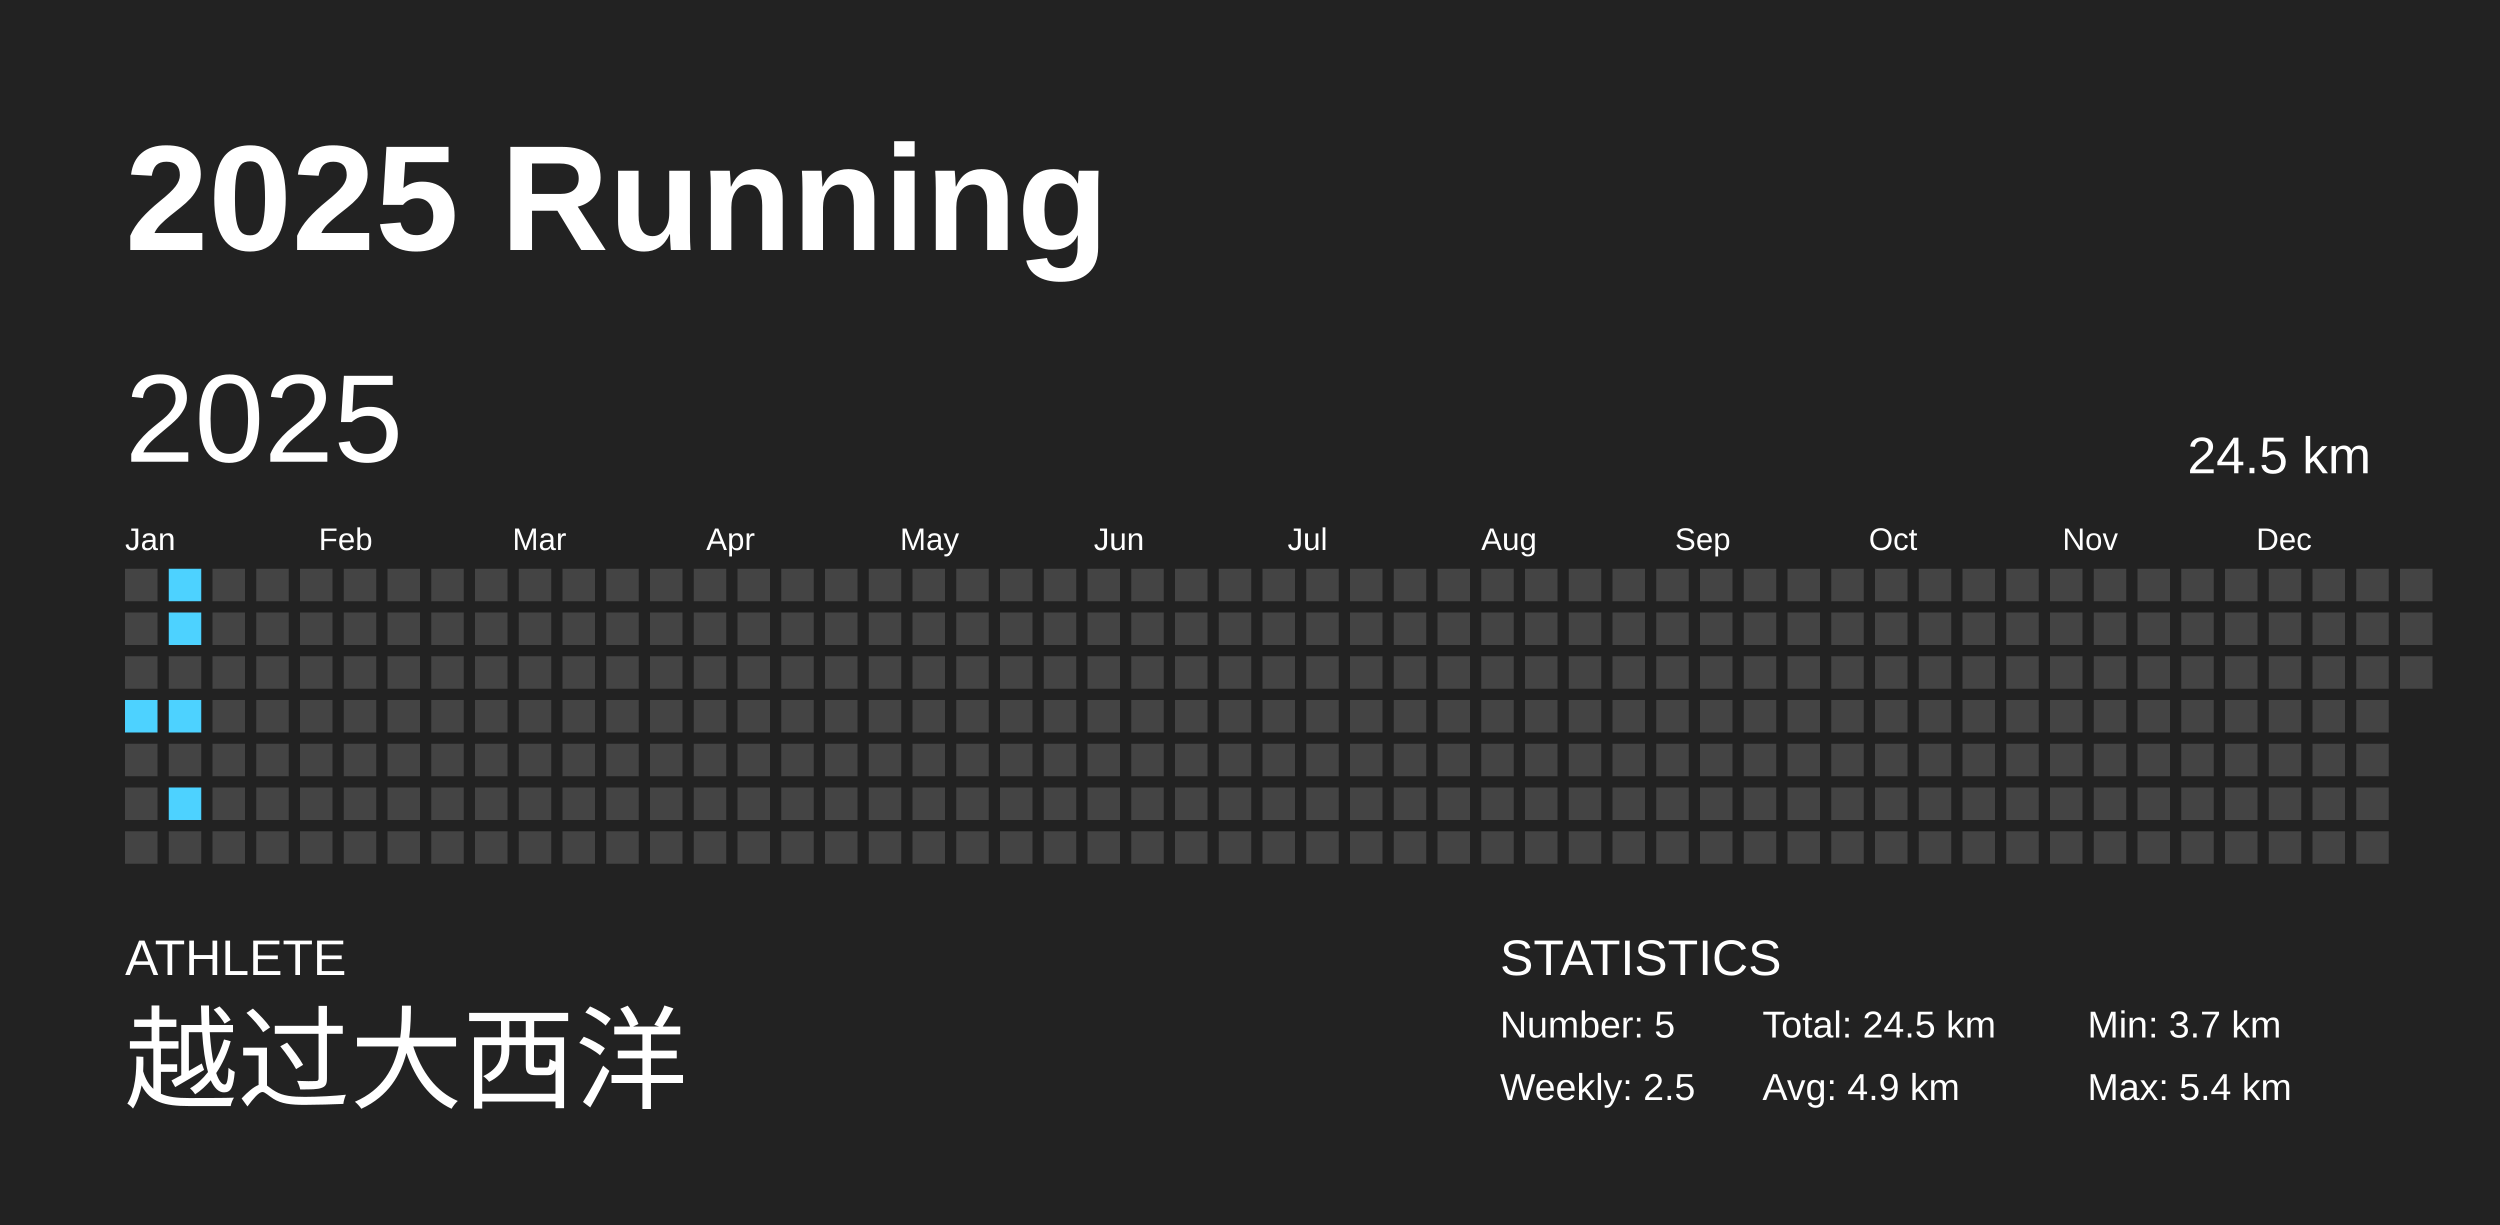
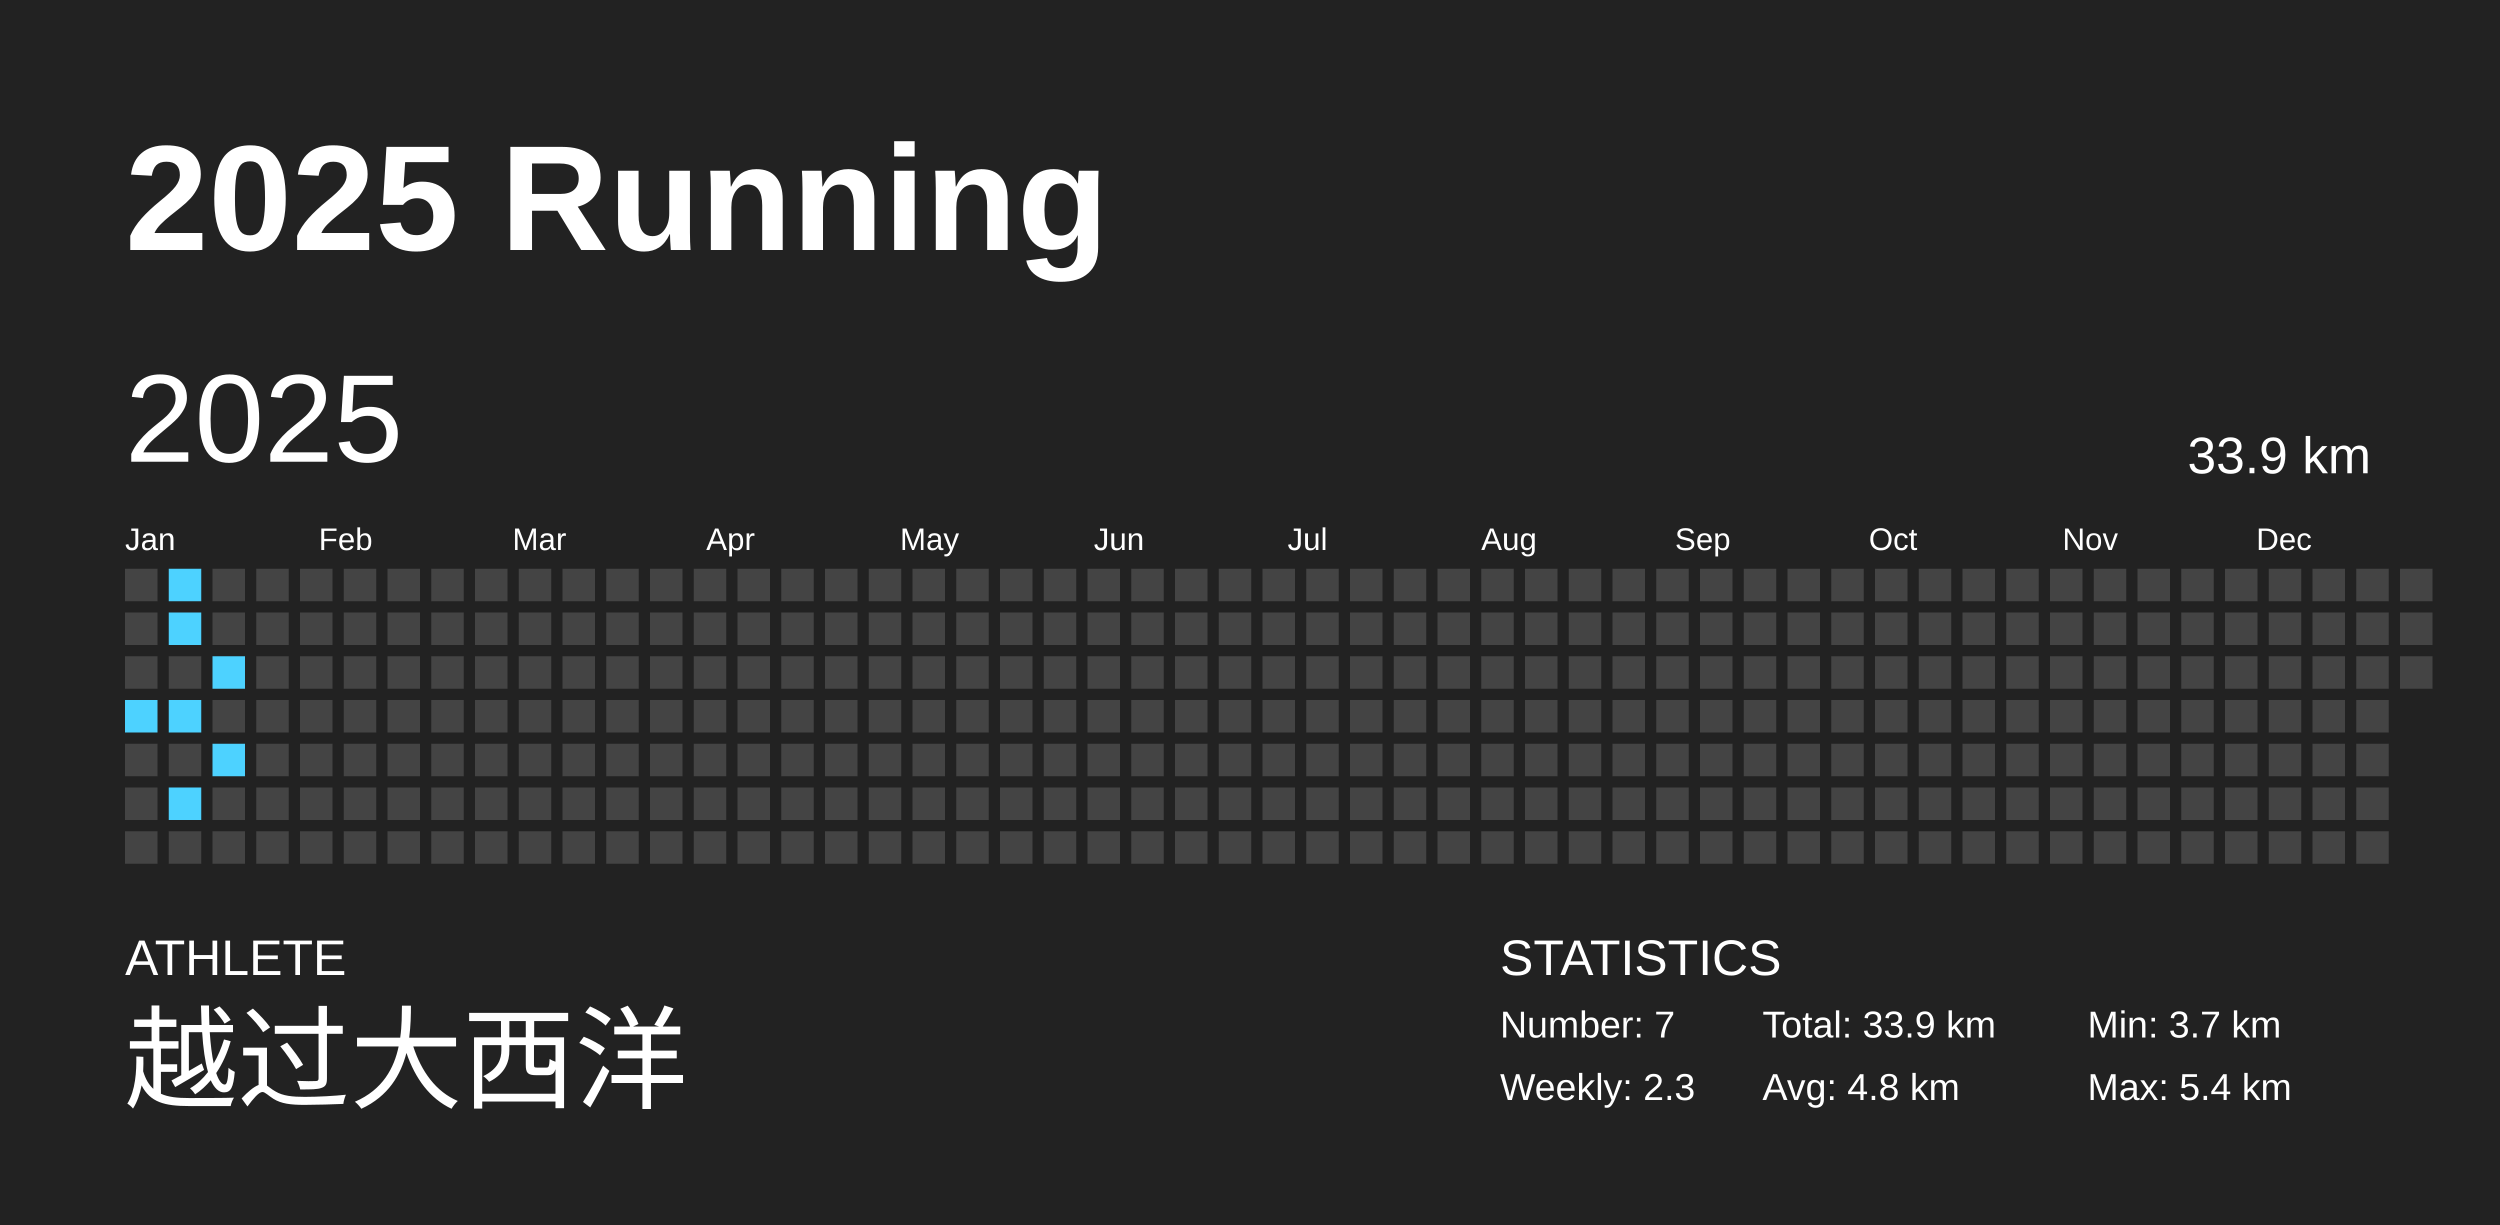
<svg xmlns="http://www.w3.org/2000/svg" baseProfile="full" height="98mm" version="1.1" viewBox="0,0,200,98" width="200mm">
  <defs />
  <rect fill="#222222" height="98" width="200" x="0" y="0" />
  <text fill="#FFFFFF" style="font-size:12px; font-family:Arial; font-weight:bold;" x="10" y="20">2025 Running</text>
  <text fill="#FFFFFF" style="font-size:4px; font-family:Arial" x="10" y="78">ATHLETE</text>
  <text fill="#FFFFFF" style="font-size:9px; font-family:Arial" x="10" y="88">越过大西洋</text>
  <text fill="#FFFFFF" style="font-size:4px; font-family:Arial" x="120" y="78">STATISTICS</text>
-   <text fill="#FFFFFF" style="font-size:3px; font-family:Arial" x="120" y="83">Number: 5</text>
-   <text fill="#FFFFFF" style="font-size:3px; font-family:Arial" x="120" y="88">Weekly: 2.5</text>
-   <text fill="#FFFFFF" style="font-size:3px; font-family:Arial" x="141" y="83">Total: 24.5 km</text>
-   <text fill="#FFFFFF" style="font-size:3px; font-family:Arial" x="141" y="88">Avg: 4.9 km</text>
+   <text fill="#FFFFFF" style="font-size:3px; font-family:Arial" x="120" y="83">Number: 7</text>
+   <text fill="#FFFFFF" style="font-size:3px; font-family:Arial" x="120" y="88">Weekly: 2.3</text>
+   <text fill="#FFFFFF" style="font-size:3px; font-family:Arial" x="141" y="83">Total: 33.9 km</text>
+   <text fill="#FFFFFF" style="font-size:3px; font-family:Arial" x="141" y="88">Avg: 4.8 km</text>
  <text fill="#FFFFFF" style="font-size:3px; font-family:Arial" x="167" y="83">Min: 3.7 km</text>
  <text fill="#FFFFFF" style="font-size:3px; font-family:Arial" x="167" y="88">Max: 5.4 km</text>
  <text dominant-baseline="hanging" fill="#FFFFFF" style="font-size:10.0px; font-family:Arial;" x="10" y="30">2025</text>
-   <text dominant-baseline="hanging" fill="#FFFFFF" style="font-size:4.125px; font-family:Arial;" x="175" y="35">24.5 km</text>
+   <text dominant-baseline="hanging" fill="#FFFFFF" style="font-size:4.125px; font-family:Arial;" x="175" y="35">33.9 km</text>
  <text fill="#FFFFFF" style="font-size:2.5px; font-family:Arial" x="10.0" y="44">Jan</text>
  <text fill="#FFFFFF" style="font-size:2.5px; font-family:Arial" x="25.5" y="44">Feb</text>
  <text fill="#FFFFFF" style="font-size:2.5px; font-family:Arial" x="41.0" y="44">Mar</text>
  <text fill="#FFFFFF" style="font-size:2.5px; font-family:Arial" x="56.5" y="44">Apr</text>
  <text fill="#FFFFFF" style="font-size:2.5px; font-family:Arial" x="72.0" y="44">May</text>
  <text fill="#FFFFFF" style="font-size:2.5px; font-family:Arial" x="87.5" y="44">Jun</text>
  <text fill="#FFFFFF" style="font-size:2.5px; font-family:Arial" x="103.0" y="44">Jul</text>
  <text fill="#FFFFFF" style="font-size:2.5px; font-family:Arial" x="118.5" y="44">Aug</text>
  <text fill="#FFFFFF" style="font-size:2.5px; font-family:Arial" x="134.0" y="44">Sep</text>
  <text fill="#FFFFFF" style="font-size:2.5px; font-family:Arial" x="149.5" y="44">Oct</text>
  <text fill="#FFFFFF" style="font-size:2.5px; font-family:Arial" x="165.0" y="44">Nov</text>
  <text fill="#FFFFFF" style="font-size:2.5px; font-family:Arial" x="180.5" y="44">Dec</text>
  <rect fill="#444444" height="2.6" width="2.6" x="10.0" y="45.5" />
  <rect fill="#444444" height="2.6" width="2.6" x="10.0" y="49.0" />
  <rect fill="#444444" height="2.6" width="2.6" x="10.0" y="52.5" />
  <rect fill="#4dd2ff" height="2.6" width="2.6" x="10.0" y="56.0" />
  <rect fill="#444444" height="2.6" width="2.6" x="10.0" y="59.5" />
  <rect fill="#444444" height="2.6" width="2.6" x="10.0" y="63.0" />
  <rect fill="#444444" height="2.6" width="2.6" x="10.0" y="66.5" />
  <rect fill="#4dd2ff" height="2.6" width="2.6" x="13.5" y="45.5" />
  <rect fill="#4dd2ff" height="2.6" width="2.6" x="13.5" y="49.0" />
  <rect fill="#444444" height="2.6" width="2.6" x="13.5" y="52.5" />
  <rect fill="#4dd2ff" height="2.6" width="2.6" x="13.5" y="56.0" />
  <rect fill="#444444" height="2.6" width="2.6" x="13.5" y="59.5" />
  <rect fill="#4dd2ff" height="2.6" width="2.6" x="13.5" y="63.0" />
  <rect fill="#444444" height="2.6" width="2.6" x="13.5" y="66.5" />
  <rect fill="#444444" height="2.6" width="2.6" x="17.0" y="45.5" />
  <rect fill="#444444" height="2.6" width="2.6" x="17.0" y="49.0" />
-   <rect fill="#444444" height="2.6" width="2.6" x="17.0" y="52.5" />
+   <rect fill="#4dd2ff" height="2.6" width="2.6" x="17.0" y="52.5" />
  <rect fill="#444444" height="2.6" width="2.6" x="17.0" y="56.0" />
-   <rect fill="#444444" height="2.6" width="2.6" x="17.0" y="59.5" />
+   <rect fill="#4dd2ff" height="2.6" width="2.6" x="17.0" y="59.5" />
  <rect fill="#444444" height="2.6" width="2.6" x="17.0" y="63.0" />
  <rect fill="#444444" height="2.6" width="2.6" x="17.0" y="66.5" />
  <rect fill="#444444" height="2.6" width="2.6" x="20.5" y="45.5" />
  <rect fill="#444444" height="2.6" width="2.6" x="20.5" y="49.0" />
  <rect fill="#444444" height="2.6" width="2.6" x="20.5" y="52.5" />
  <rect fill="#444444" height="2.6" width="2.6" x="20.5" y="56.0" />
  <rect fill="#444444" height="2.6" width="2.6" x="20.5" y="59.5" />
  <rect fill="#444444" height="2.6" width="2.6" x="20.5" y="63.0" />
  <rect fill="#444444" height="2.6" width="2.6" x="20.5" y="66.5" />
  <rect fill="#444444" height="2.6" width="2.6" x="24.0" y="45.5" />
  <rect fill="#444444" height="2.6" width="2.6" x="24.0" y="49.0" />
  <rect fill="#444444" height="2.6" width="2.6" x="24.0" y="52.5" />
  <rect fill="#444444" height="2.6" width="2.6" x="24.0" y="56.0" />
  <rect fill="#444444" height="2.6" width="2.6" x="24.0" y="59.5" />
  <rect fill="#444444" height="2.6" width="2.6" x="24.0" y="63.0" />
  <rect fill="#444444" height="2.6" width="2.6" x="24.0" y="66.5" />
  <rect fill="#444444" height="2.6" width="2.6" x="27.5" y="45.5" />
  <rect fill="#444444" height="2.6" width="2.6" x="27.5" y="49.0" />
  <rect fill="#444444" height="2.6" width="2.6" x="27.5" y="52.5" />
  <rect fill="#444444" height="2.6" width="2.6" x="27.5" y="56.0" />
  <rect fill="#444444" height="2.6" width="2.6" x="27.5" y="59.5" />
  <rect fill="#444444" height="2.6" width="2.6" x="27.5" y="63.0" />
  <rect fill="#444444" height="2.6" width="2.6" x="27.5" y="66.5" />
  <rect fill="#444444" height="2.6" width="2.6" x="31.0" y="45.5" />
  <rect fill="#444444" height="2.6" width="2.6" x="31.0" y="49.0" />
  <rect fill="#444444" height="2.6" width="2.6" x="31.0" y="52.5" />
  <rect fill="#444444" height="2.6" width="2.6" x="31.0" y="56.0" />
  <rect fill="#444444" height="2.6" width="2.6" x="31.0" y="59.5" />
  <rect fill="#444444" height="2.6" width="2.6" x="31.0" y="63.0" />
  <rect fill="#444444" height="2.6" width="2.6" x="31.0" y="66.5" />
  <rect fill="#444444" height="2.6" width="2.6" x="34.5" y="45.5" />
  <rect fill="#444444" height="2.6" width="2.6" x="34.5" y="49.0" />
  <rect fill="#444444" height="2.6" width="2.6" x="34.5" y="52.5" />
  <rect fill="#444444" height="2.6" width="2.6" x="34.5" y="56.0" />
  <rect fill="#444444" height="2.6" width="2.6" x="34.5" y="59.5" />
  <rect fill="#444444" height="2.6" width="2.6" x="34.5" y="63.0" />
  <rect fill="#444444" height="2.6" width="2.6" x="34.5" y="66.5" />
  <rect fill="#444444" height="2.6" width="2.6" x="38.0" y="45.5" />
  <rect fill="#444444" height="2.6" width="2.6" x="38.0" y="49.0" />
  <rect fill="#444444" height="2.6" width="2.6" x="38.0" y="52.5" />
  <rect fill="#444444" height="2.6" width="2.6" x="38.0" y="56.0" />
  <rect fill="#444444" height="2.6" width="2.6" x="38.0" y="59.5" />
  <rect fill="#444444" height="2.6" width="2.6" x="38.0" y="63.0" />
  <rect fill="#444444" height="2.6" width="2.6" x="38.0" y="66.5" />
  <rect fill="#444444" height="2.6" width="2.6" x="41.5" y="45.5" />
  <rect fill="#444444" height="2.6" width="2.6" x="41.5" y="49.0" />
  <rect fill="#444444" height="2.6" width="2.6" x="41.5" y="52.5" />
  <rect fill="#444444" height="2.6" width="2.6" x="41.5" y="56.0" />
  <rect fill="#444444" height="2.6" width="2.6" x="41.5" y="59.5" />
  <rect fill="#444444" height="2.6" width="2.6" x="41.5" y="63.0" />
  <rect fill="#444444" height="2.6" width="2.6" x="41.5" y="66.5" />
  <rect fill="#444444" height="2.6" width="2.6" x="45.0" y="45.5" />
  <rect fill="#444444" height="2.6" width="2.6" x="45.0" y="49.0" />
  <rect fill="#444444" height="2.6" width="2.6" x="45.0" y="52.5" />
  <rect fill="#444444" height="2.6" width="2.6" x="45.0" y="56.0" />
  <rect fill="#444444" height="2.6" width="2.6" x="45.0" y="59.5" />
  <rect fill="#444444" height="2.6" width="2.6" x="45.0" y="63.0" />
  <rect fill="#444444" height="2.6" width="2.6" x="45.0" y="66.5" />
  <rect fill="#444444" height="2.6" width="2.6" x="48.5" y="45.5" />
  <rect fill="#444444" height="2.6" width="2.6" x="48.5" y="49.0" />
  <rect fill="#444444" height="2.6" width="2.6" x="48.5" y="52.5" />
  <rect fill="#444444" height="2.6" width="2.6" x="48.5" y="56.0" />
  <rect fill="#444444" height="2.6" width="2.6" x="48.5" y="59.5" />
  <rect fill="#444444" height="2.6" width="2.6" x="48.5" y="63.0" />
  <rect fill="#444444" height="2.6" width="2.6" x="48.5" y="66.5" />
  <rect fill="#444444" height="2.6" width="2.6" x="52.0" y="45.5" />
  <rect fill="#444444" height="2.6" width="2.6" x="52.0" y="49.0" />
  <rect fill="#444444" height="2.6" width="2.6" x="52.0" y="52.5" />
  <rect fill="#444444" height="2.6" width="2.6" x="52.0" y="56.0" />
  <rect fill="#444444" height="2.6" width="2.6" x="52.0" y="59.5" />
  <rect fill="#444444" height="2.6" width="2.6" x="52.0" y="63.0" />
  <rect fill="#444444" height="2.6" width="2.6" x="52.0" y="66.5" />
  <rect fill="#444444" height="2.6" width="2.6" x="55.5" y="45.5" />
  <rect fill="#444444" height="2.6" width="2.6" x="55.5" y="49.0" />
  <rect fill="#444444" height="2.6" width="2.6" x="55.5" y="52.5" />
  <rect fill="#444444" height="2.6" width="2.6" x="55.5" y="56.0" />
  <rect fill="#444444" height="2.6" width="2.6" x="55.5" y="59.5" />
  <rect fill="#444444" height="2.6" width="2.6" x="55.5" y="63.0" />
  <rect fill="#444444" height="2.6" width="2.6" x="55.5" y="66.5" />
  <rect fill="#444444" height="2.6" width="2.6" x="59.0" y="45.5" />
  <rect fill="#444444" height="2.6" width="2.6" x="59.0" y="49.0" />
  <rect fill="#444444" height="2.6" width="2.6" x="59.0" y="52.5" />
  <rect fill="#444444" height="2.6" width="2.6" x="59.0" y="56.0" />
  <rect fill="#444444" height="2.6" width="2.6" x="59.0" y="59.5" />
  <rect fill="#444444" height="2.6" width="2.6" x="59.0" y="63.0" />
  <rect fill="#444444" height="2.6" width="2.6" x="59.0" y="66.5" />
  <rect fill="#444444" height="2.6" width="2.6" x="62.5" y="45.5" />
  <rect fill="#444444" height="2.6" width="2.6" x="62.5" y="49.0" />
  <rect fill="#444444" height="2.6" width="2.6" x="62.5" y="52.5" />
  <rect fill="#444444" height="2.6" width="2.6" x="62.5" y="56.0" />
  <rect fill="#444444" height="2.6" width="2.6" x="62.5" y="59.5" />
  <rect fill="#444444" height="2.6" width="2.6" x="62.5" y="63.0" />
  <rect fill="#444444" height="2.6" width="2.6" x="62.5" y="66.5" />
  <rect fill="#444444" height="2.6" width="2.6" x="66.0" y="45.5" />
  <rect fill="#444444" height="2.6" width="2.6" x="66.0" y="49.0" />
  <rect fill="#444444" height="2.6" width="2.6" x="66.0" y="52.5" />
  <rect fill="#444444" height="2.6" width="2.6" x="66.0" y="56.0" />
  <rect fill="#444444" height="2.6" width="2.6" x="66.0" y="59.5" />
  <rect fill="#444444" height="2.6" width="2.6" x="66.0" y="63.0" />
  <rect fill="#444444" height="2.6" width="2.6" x="66.0" y="66.5" />
  <rect fill="#444444" height="2.6" width="2.6" x="69.5" y="45.5" />
  <rect fill="#444444" height="2.6" width="2.6" x="69.5" y="49.0" />
  <rect fill="#444444" height="2.6" width="2.6" x="69.5" y="52.5" />
  <rect fill="#444444" height="2.6" width="2.6" x="69.5" y="56.0" />
  <rect fill="#444444" height="2.6" width="2.6" x="69.5" y="59.5" />
  <rect fill="#444444" height="2.6" width="2.6" x="69.5" y="63.0" />
  <rect fill="#444444" height="2.6" width="2.6" x="69.5" y="66.5" />
  <rect fill="#444444" height="2.6" width="2.6" x="73.0" y="45.5" />
  <rect fill="#444444" height="2.6" width="2.6" x="73.0" y="49.0" />
  <rect fill="#444444" height="2.6" width="2.6" x="73.0" y="52.5" />
  <rect fill="#444444" height="2.6" width="2.6" x="73.0" y="56.0" />
  <rect fill="#444444" height="2.6" width="2.6" x="73.0" y="59.5" />
  <rect fill="#444444" height="2.6" width="2.6" x="73.0" y="63.0" />
  <rect fill="#444444" height="2.6" width="2.6" x="73.0" y="66.5" />
  <rect fill="#444444" height="2.6" width="2.6" x="76.5" y="45.5" />
  <rect fill="#444444" height="2.6" width="2.6" x="76.5" y="49.0" />
  <rect fill="#444444" height="2.6" width="2.6" x="76.5" y="52.5" />
  <rect fill="#444444" height="2.6" width="2.6" x="76.5" y="56.0" />
  <rect fill="#444444" height="2.6" width="2.6" x="76.5" y="59.5" />
  <rect fill="#444444" height="2.6" width="2.6" x="76.5" y="63.0" />
  <rect fill="#444444" height="2.6" width="2.6" x="76.5" y="66.5" />
  <rect fill="#444444" height="2.6" width="2.6" x="80.0" y="45.5" />
  <rect fill="#444444" height="2.6" width="2.6" x="80.0" y="49.0" />
  <rect fill="#444444" height="2.6" width="2.6" x="80.0" y="52.5" />
  <rect fill="#444444" height="2.6" width="2.6" x="80.0" y="56.0" />
  <rect fill="#444444" height="2.6" width="2.6" x="80.0" y="59.5" />
  <rect fill="#444444" height="2.6" width="2.6" x="80.0" y="63.0" />
  <rect fill="#444444" height="2.6" width="2.6" x="80.0" y="66.5" />
  <rect fill="#444444" height="2.6" width="2.6" x="83.5" y="45.5" />
  <rect fill="#444444" height="2.6" width="2.6" x="83.5" y="49.0" />
  <rect fill="#444444" height="2.6" width="2.6" x="83.5" y="52.5" />
  <rect fill="#444444" height="2.6" width="2.6" x="83.5" y="56.0" />
  <rect fill="#444444" height="2.6" width="2.6" x="83.5" y="59.5" />
  <rect fill="#444444" height="2.6" width="2.6" x="83.5" y="63.0" />
  <rect fill="#444444" height="2.6" width="2.6" x="83.5" y="66.5" />
  <rect fill="#444444" height="2.6" width="2.6" x="87.0" y="45.5" />
  <rect fill="#444444" height="2.6" width="2.6" x="87.0" y="49.0" />
  <rect fill="#444444" height="2.6" width="2.6" x="87.0" y="52.5" />
  <rect fill="#444444" height="2.6" width="2.6" x="87.0" y="56.0" />
  <rect fill="#444444" height="2.6" width="2.6" x="87.0" y="59.5" />
  <rect fill="#444444" height="2.6" width="2.6" x="87.0" y="63.0" />
  <rect fill="#444444" height="2.6" width="2.6" x="87.0" y="66.5" />
  <rect fill="#444444" height="2.6" width="2.6" x="90.5" y="45.5" />
  <rect fill="#444444" height="2.6" width="2.6" x="90.5" y="49.0" />
  <rect fill="#444444" height="2.6" width="2.6" x="90.5" y="52.5" />
  <rect fill="#444444" height="2.6" width="2.6" x="90.5" y="56.0" />
  <rect fill="#444444" height="2.6" width="2.6" x="90.5" y="59.5" />
  <rect fill="#444444" height="2.6" width="2.6" x="90.5" y="63.0" />
  <rect fill="#444444" height="2.6" width="2.6" x="90.5" y="66.5" />
  <rect fill="#444444" height="2.6" width="2.6" x="94.0" y="45.5" />
  <rect fill="#444444" height="2.6" width="2.6" x="94.0" y="49.0" />
  <rect fill="#444444" height="2.6" width="2.6" x="94.0" y="52.5" />
  <rect fill="#444444" height="2.6" width="2.6" x="94.0" y="56.0" />
  <rect fill="#444444" height="2.6" width="2.6" x="94.0" y="59.5" />
  <rect fill="#444444" height="2.6" width="2.6" x="94.0" y="63.0" />
  <rect fill="#444444" height="2.6" width="2.6" x="94.0" y="66.5" />
  <rect fill="#444444" height="2.6" width="2.6" x="97.5" y="45.5" />
  <rect fill="#444444" height="2.6" width="2.6" x="97.5" y="49.0" />
  <rect fill="#444444" height="2.6" width="2.6" x="97.5" y="52.5" />
  <rect fill="#444444" height="2.6" width="2.6" x="97.5" y="56.0" />
  <rect fill="#444444" height="2.6" width="2.6" x="97.5" y="59.5" />
  <rect fill="#444444" height="2.6" width="2.6" x="97.5" y="63.0" />
  <rect fill="#444444" height="2.6" width="2.6" x="97.5" y="66.5" />
  <rect fill="#444444" height="2.6" width="2.6" x="101.0" y="45.5" />
  <rect fill="#444444" height="2.6" width="2.6" x="101.0" y="49.0" />
  <rect fill="#444444" height="2.6" width="2.6" x="101.0" y="52.5" />
  <rect fill="#444444" height="2.6" width="2.6" x="101.0" y="56.0" />
  <rect fill="#444444" height="2.6" width="2.6" x="101.0" y="59.5" />
  <rect fill="#444444" height="2.6" width="2.6" x="101.0" y="63.0" />
  <rect fill="#444444" height="2.6" width="2.6" x="101.0" y="66.5" />
  <rect fill="#444444" height="2.6" width="2.6" x="104.5" y="45.5" />
  <rect fill="#444444" height="2.6" width="2.6" x="104.5" y="49.0" />
  <rect fill="#444444" height="2.6" width="2.6" x="104.5" y="52.5" />
  <rect fill="#444444" height="2.6" width="2.6" x="104.5" y="56.0" />
  <rect fill="#444444" height="2.6" width="2.6" x="104.5" y="59.5" />
  <rect fill="#444444" height="2.6" width="2.6" x="104.5" y="63.0" />
  <rect fill="#444444" height="2.6" width="2.6" x="104.5" y="66.5" />
  <rect fill="#444444" height="2.6" width="2.6" x="108.0" y="45.5" />
  <rect fill="#444444" height="2.6" width="2.6" x="108.0" y="49.0" />
  <rect fill="#444444" height="2.6" width="2.6" x="108.0" y="52.5" />
  <rect fill="#444444" height="2.6" width="2.6" x="108.0" y="56.0" />
  <rect fill="#444444" height="2.6" width="2.6" x="108.0" y="59.5" />
  <rect fill="#444444" height="2.6" width="2.6" x="108.0" y="63.0" />
  <rect fill="#444444" height="2.6" width="2.6" x="108.0" y="66.5" />
  <rect fill="#444444" height="2.6" width="2.6" x="111.5" y="45.5" />
  <rect fill="#444444" height="2.6" width="2.6" x="111.5" y="49.0" />
  <rect fill="#444444" height="2.6" width="2.6" x="111.5" y="52.5" />
  <rect fill="#444444" height="2.6" width="2.6" x="111.5" y="56.0" />
  <rect fill="#444444" height="2.6" width="2.6" x="111.5" y="59.5" />
  <rect fill="#444444" height="2.6" width="2.6" x="111.5" y="63.0" />
  <rect fill="#444444" height="2.6" width="2.6" x="111.5" y="66.5" />
  <rect fill="#444444" height="2.6" width="2.6" x="115.0" y="45.5" />
  <rect fill="#444444" height="2.6" width="2.6" x="115.0" y="49.0" />
  <rect fill="#444444" height="2.6" width="2.6" x="115.0" y="52.5" />
  <rect fill="#444444" height="2.6" width="2.6" x="115.0" y="56.0" />
  <rect fill="#444444" height="2.6" width="2.6" x="115.0" y="59.5" />
  <rect fill="#444444" height="2.6" width="2.6" x="115.0" y="63.0" />
  <rect fill="#444444" height="2.6" width="2.6" x="115.0" y="66.5" />
  <rect fill="#444444" height="2.6" width="2.6" x="118.5" y="45.5" />
  <rect fill="#444444" height="2.6" width="2.6" x="118.5" y="49.0" />
  <rect fill="#444444" height="2.6" width="2.6" x="118.5" y="52.5" />
  <rect fill="#444444" height="2.6" width="2.6" x="118.5" y="56.0" />
  <rect fill="#444444" height="2.6" width="2.6" x="118.5" y="59.5" />
  <rect fill="#444444" height="2.6" width="2.6" x="118.5" y="63.0" />
  <rect fill="#444444" height="2.6" width="2.6" x="118.5" y="66.5" />
  <rect fill="#444444" height="2.6" width="2.6" x="122.0" y="45.5" />
  <rect fill="#444444" height="2.6" width="2.6" x="122.0" y="49.0" />
  <rect fill="#444444" height="2.6" width="2.6" x="122.0" y="52.5" />
  <rect fill="#444444" height="2.6" width="2.6" x="122.0" y="56.0" />
  <rect fill="#444444" height="2.6" width="2.6" x="122.0" y="59.5" />
  <rect fill="#444444" height="2.6" width="2.6" x="122.0" y="63.0" />
  <rect fill="#444444" height="2.6" width="2.6" x="122.0" y="66.5" />
  <rect fill="#444444" height="2.6" width="2.6" x="125.5" y="45.5" />
  <rect fill="#444444" height="2.6" width="2.6" x="125.5" y="49.0" />
  <rect fill="#444444" height="2.6" width="2.6" x="125.5" y="52.5" />
  <rect fill="#444444" height="2.6" width="2.6" x="125.5" y="56.0" />
  <rect fill="#444444" height="2.6" width="2.6" x="125.5" y="59.5" />
  <rect fill="#444444" height="2.6" width="2.6" x="125.5" y="63.0" />
  <rect fill="#444444" height="2.6" width="2.6" x="125.5" y="66.5" />
  <rect fill="#444444" height="2.6" width="2.6" x="129.0" y="45.5" />
  <rect fill="#444444" height="2.6" width="2.6" x="129.0" y="49.0" />
  <rect fill="#444444" height="2.6" width="2.6" x="129.0" y="52.5" />
  <rect fill="#444444" height="2.6" width="2.6" x="129.0" y="56.0" />
  <rect fill="#444444" height="2.6" width="2.6" x="129.0" y="59.5" />
  <rect fill="#444444" height="2.6" width="2.6" x="129.0" y="63.0" />
  <rect fill="#444444" height="2.6" width="2.6" x="129.0" y="66.5" />
  <rect fill="#444444" height="2.6" width="2.6" x="132.5" y="45.5" />
  <rect fill="#444444" height="2.6" width="2.6" x="132.5" y="49.0" />
  <rect fill="#444444" height="2.6" width="2.6" x="132.5" y="52.5" />
  <rect fill="#444444" height="2.6" width="2.6" x="132.5" y="56.0" />
  <rect fill="#444444" height="2.6" width="2.6" x="132.5" y="59.5" />
  <rect fill="#444444" height="2.6" width="2.6" x="132.5" y="63.0" />
  <rect fill="#444444" height="2.6" width="2.6" x="132.5" y="66.5" />
  <rect fill="#444444" height="2.6" width="2.6" x="136.0" y="45.5" />
  <rect fill="#444444" height="2.6" width="2.6" x="136.0" y="49.0" />
  <rect fill="#444444" height="2.6" width="2.6" x="136.0" y="52.5" />
  <rect fill="#444444" height="2.6" width="2.6" x="136.0" y="56.0" />
  <rect fill="#444444" height="2.6" width="2.6" x="136.0" y="59.5" />
  <rect fill="#444444" height="2.6" width="2.6" x="136.0" y="63.0" />
  <rect fill="#444444" height="2.6" width="2.6" x="136.0" y="66.5" />
  <rect fill="#444444" height="2.6" width="2.6" x="139.5" y="45.5" />
  <rect fill="#444444" height="2.6" width="2.6" x="139.5" y="49.0" />
  <rect fill="#444444" height="2.6" width="2.6" x="139.5" y="52.5" />
  <rect fill="#444444" height="2.6" width="2.6" x="139.5" y="56.0" />
  <rect fill="#444444" height="2.6" width="2.6" x="139.5" y="59.5" />
  <rect fill="#444444" height="2.6" width="2.6" x="139.5" y="63.0" />
  <rect fill="#444444" height="2.6" width="2.6" x="139.5" y="66.5" />
  <rect fill="#444444" height="2.6" width="2.6" x="143.0" y="45.5" />
  <rect fill="#444444" height="2.6" width="2.6" x="143.0" y="49.0" />
  <rect fill="#444444" height="2.6" width="2.6" x="143.0" y="52.5" />
  <rect fill="#444444" height="2.6" width="2.6" x="143.0" y="56.0" />
  <rect fill="#444444" height="2.6" width="2.6" x="143.0" y="59.5" />
  <rect fill="#444444" height="2.6" width="2.6" x="143.0" y="63.0" />
  <rect fill="#444444" height="2.6" width="2.6" x="143.0" y="66.5" />
  <rect fill="#444444" height="2.6" width="2.6" x="146.5" y="45.5" />
  <rect fill="#444444" height="2.6" width="2.6" x="146.5" y="49.0" />
  <rect fill="#444444" height="2.6" width="2.6" x="146.5" y="52.5" />
  <rect fill="#444444" height="2.6" width="2.6" x="146.5" y="56.0" />
  <rect fill="#444444" height="2.6" width="2.6" x="146.5" y="59.5" />
  <rect fill="#444444" height="2.6" width="2.6" x="146.5" y="63.0" />
  <rect fill="#444444" height="2.6" width="2.6" x="146.5" y="66.5" />
  <rect fill="#444444" height="2.6" width="2.6" x="150.0" y="45.5" />
  <rect fill="#444444" height="2.6" width="2.6" x="150.0" y="49.0" />
  <rect fill="#444444" height="2.6" width="2.6" x="150.0" y="52.5" />
  <rect fill="#444444" height="2.6" width="2.6" x="150.0" y="56.0" />
  <rect fill="#444444" height="2.6" width="2.6" x="150.0" y="59.5" />
  <rect fill="#444444" height="2.6" width="2.6" x="150.0" y="63.0" />
  <rect fill="#444444" height="2.6" width="2.6" x="150.0" y="66.5" />
  <rect fill="#444444" height="2.6" width="2.6" x="153.5" y="45.5" />
  <rect fill="#444444" height="2.6" width="2.6" x="153.5" y="49.0" />
  <rect fill="#444444" height="2.6" width="2.6" x="153.5" y="52.5" />
  <rect fill="#444444" height="2.6" width="2.6" x="153.5" y="56.0" />
  <rect fill="#444444" height="2.6" width="2.6" x="153.5" y="59.5" />
  <rect fill="#444444" height="2.6" width="2.6" x="153.5" y="63.0" />
  <rect fill="#444444" height="2.6" width="2.6" x="153.5" y="66.5" />
  <rect fill="#444444" height="2.6" width="2.6" x="157.0" y="45.5" />
  <rect fill="#444444" height="2.6" width="2.6" x="157.0" y="49.0" />
  <rect fill="#444444" height="2.6" width="2.6" x="157.0" y="52.5" />
  <rect fill="#444444" height="2.6" width="2.6" x="157.0" y="56.0" />
  <rect fill="#444444" height="2.6" width="2.6" x="157.0" y="59.5" />
  <rect fill="#444444" height="2.6" width="2.6" x="157.0" y="63.0" />
  <rect fill="#444444" height="2.6" width="2.6" x="157.0" y="66.5" />
  <rect fill="#444444" height="2.6" width="2.6" x="160.5" y="45.5" />
  <rect fill="#444444" height="2.6" width="2.6" x="160.5" y="49.0" />
  <rect fill="#444444" height="2.6" width="2.6" x="160.5" y="52.5" />
  <rect fill="#444444" height="2.6" width="2.6" x="160.5" y="56.0" />
  <rect fill="#444444" height="2.6" width="2.6" x="160.5" y="59.5" />
  <rect fill="#444444" height="2.6" width="2.6" x="160.5" y="63.0" />
  <rect fill="#444444" height="2.6" width="2.6" x="160.5" y="66.5" />
  <rect fill="#444444" height="2.6" width="2.6" x="164.0" y="45.5" />
  <rect fill="#444444" height="2.6" width="2.6" x="164.0" y="49.0" />
  <rect fill="#444444" height="2.6" width="2.6" x="164.0" y="52.5" />
  <rect fill="#444444" height="2.6" width="2.6" x="164.0" y="56.0" />
  <rect fill="#444444" height="2.6" width="2.6" x="164.0" y="59.5" />
  <rect fill="#444444" height="2.6" width="2.6" x="164.0" y="63.0" />
  <rect fill="#444444" height="2.6" width="2.6" x="164.0" y="66.5" />
  <rect fill="#444444" height="2.6" width="2.6" x="167.5" y="45.5" />
  <rect fill="#444444" height="2.6" width="2.6" x="167.5" y="49.0" />
  <rect fill="#444444" height="2.6" width="2.6" x="167.5" y="52.5" />
  <rect fill="#444444" height="2.6" width="2.6" x="167.5" y="56.0" />
  <rect fill="#444444" height="2.6" width="2.6" x="167.5" y="59.5" />
  <rect fill="#444444" height="2.6" width="2.6" x="167.5" y="63.0" />
  <rect fill="#444444" height="2.6" width="2.6" x="167.5" y="66.5" />
  <rect fill="#444444" height="2.6" width="2.6" x="171.0" y="45.5" />
  <rect fill="#444444" height="2.6" width="2.6" x="171.0" y="49.0" />
  <rect fill="#444444" height="2.6" width="2.6" x="171.0" y="52.5" />
  <rect fill="#444444" height="2.6" width="2.6" x="171.0" y="56.0" />
  <rect fill="#444444" height="2.6" width="2.6" x="171.0" y="59.5" />
  <rect fill="#444444" height="2.6" width="2.6" x="171.0" y="63.0" />
  <rect fill="#444444" height="2.6" width="2.6" x="171.0" y="66.5" />
  <rect fill="#444444" height="2.6" width="2.6" x="174.5" y="45.5" />
  <rect fill="#444444" height="2.6" width="2.6" x="174.5" y="49.0" />
  <rect fill="#444444" height="2.6" width="2.6" x="174.5" y="52.5" />
  <rect fill="#444444" height="2.6" width="2.6" x="174.5" y="56.0" />
  <rect fill="#444444" height="2.6" width="2.6" x="174.5" y="59.5" />
  <rect fill="#444444" height="2.6" width="2.6" x="174.5" y="63.0" />
  <rect fill="#444444" height="2.6" width="2.6" x="174.5" y="66.5" />
  <rect fill="#444444" height="2.6" width="2.6" x="178.0" y="45.5" />
  <rect fill="#444444" height="2.6" width="2.6" x="178.0" y="49.0" />
  <rect fill="#444444" height="2.6" width="2.6" x="178.0" y="52.5" />
  <rect fill="#444444" height="2.6" width="2.6" x="178.0" y="56.0" />
  <rect fill="#444444" height="2.6" width="2.6" x="178.0" y="59.5" />
  <rect fill="#444444" height="2.6" width="2.6" x="178.0" y="63.0" />
  <rect fill="#444444" height="2.6" width="2.6" x="178.0" y="66.5" />
  <rect fill="#444444" height="2.6" width="2.6" x="181.5" y="45.5" />
  <rect fill="#444444" height="2.6" width="2.6" x="181.5" y="49.0" />
  <rect fill="#444444" height="2.6" width="2.6" x="181.5" y="52.5" />
  <rect fill="#444444" height="2.6" width="2.6" x="181.5" y="56.0" />
  <rect fill="#444444" height="2.6" width="2.6" x="181.5" y="59.5" />
  <rect fill="#444444" height="2.6" width="2.6" x="181.5" y="63.0" />
  <rect fill="#444444" height="2.6" width="2.6" x="181.5" y="66.5" />
  <rect fill="#444444" height="2.6" width="2.6" x="185.0" y="45.5" />
  <rect fill="#444444" height="2.6" width="2.6" x="185.0" y="49.0" />
  <rect fill="#444444" height="2.6" width="2.6" x="185.0" y="52.5" />
  <rect fill="#444444" height="2.6" width="2.6" x="185.0" y="56.0" />
  <rect fill="#444444" height="2.6" width="2.6" x="185.0" y="59.5" />
  <rect fill="#444444" height="2.6" width="2.6" x="185.0" y="63.0" />
  <rect fill="#444444" height="2.6" width="2.6" x="185.0" y="66.5" />
  <rect fill="#444444" height="2.6" width="2.6" x="188.5" y="45.5" />
  <rect fill="#444444" height="2.6" width="2.6" x="188.5" y="49.0" />
  <rect fill="#444444" height="2.6" width="2.6" x="188.5" y="52.5" />
  <rect fill="#444444" height="2.6" width="2.6" x="188.5" y="56.0" />
  <rect fill="#444444" height="2.6" width="2.6" x="188.5" y="59.5" />
  <rect fill="#444444" height="2.6" width="2.6" x="188.5" y="63.0" />
  <rect fill="#444444" height="2.6" width="2.6" x="188.5" y="66.5" />
  <rect fill="#444444" height="2.6" width="2.6" x="192.0" y="45.5" />
  <rect fill="#444444" height="2.6" width="2.6" x="192.0" y="49.0" />
  <rect fill="#444444" height="2.6" width="2.6" x="192.0" y="52.5" />
</svg>
